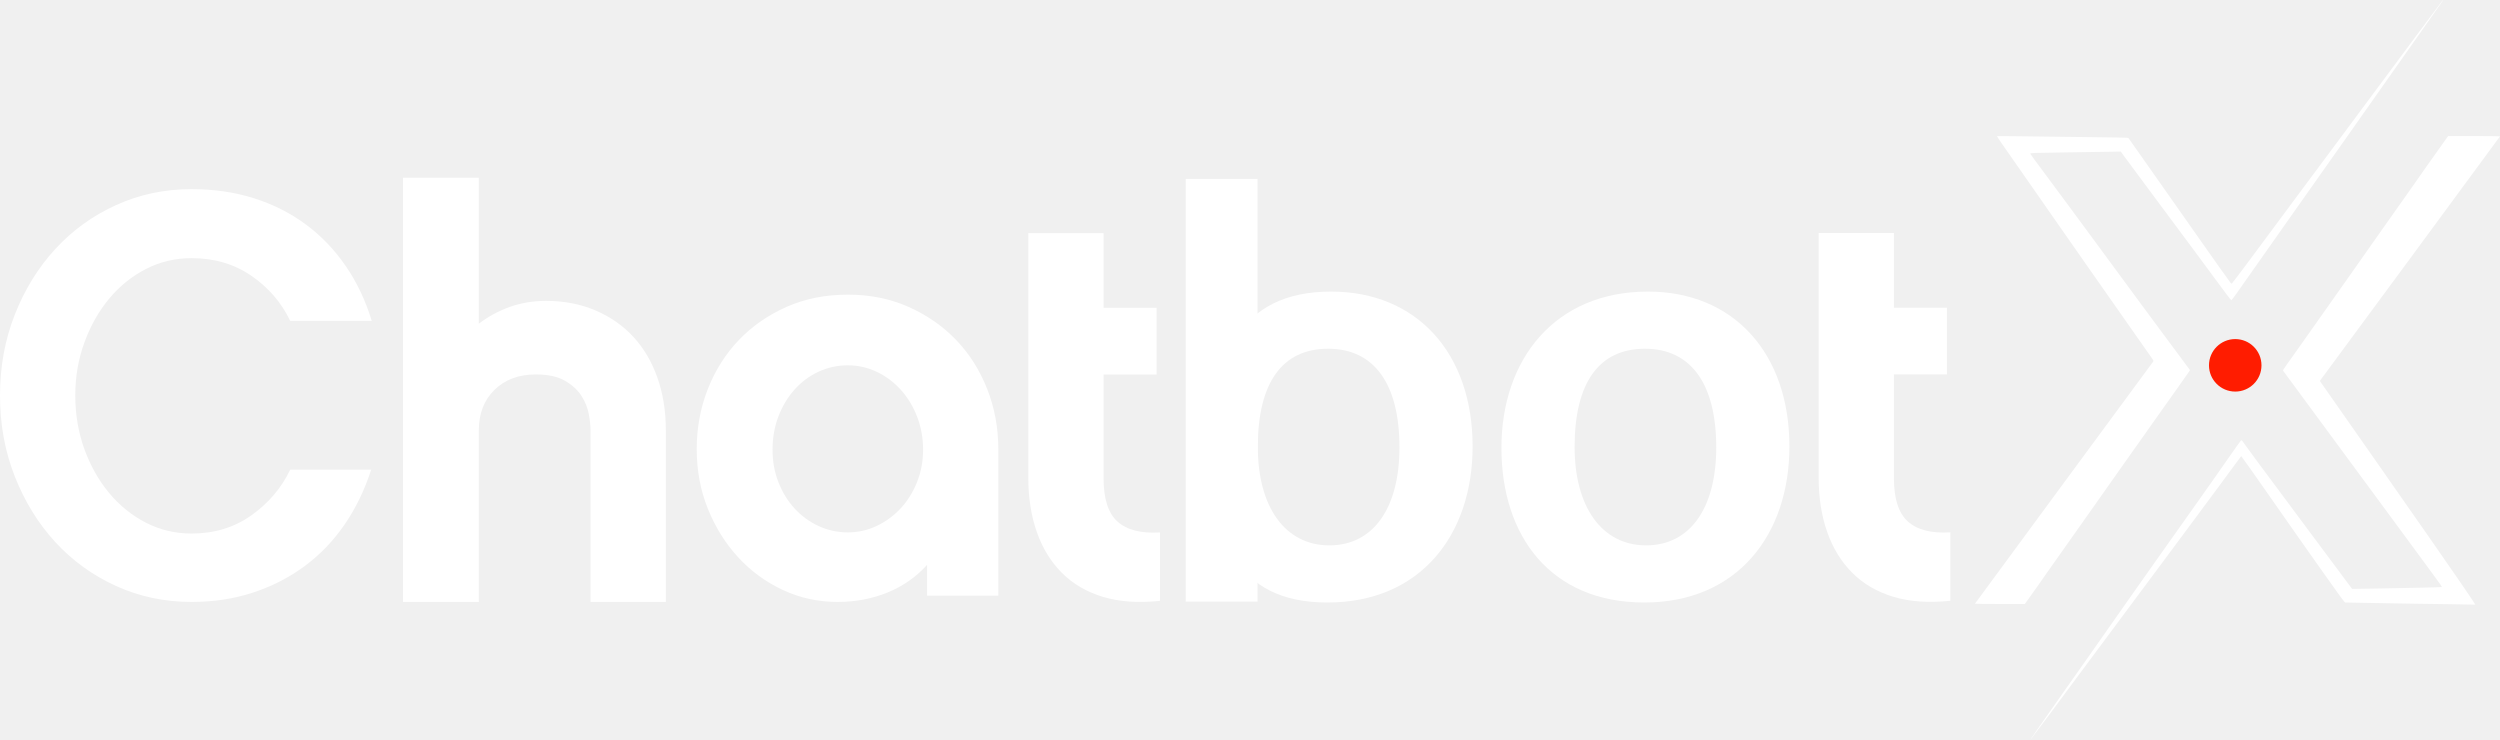
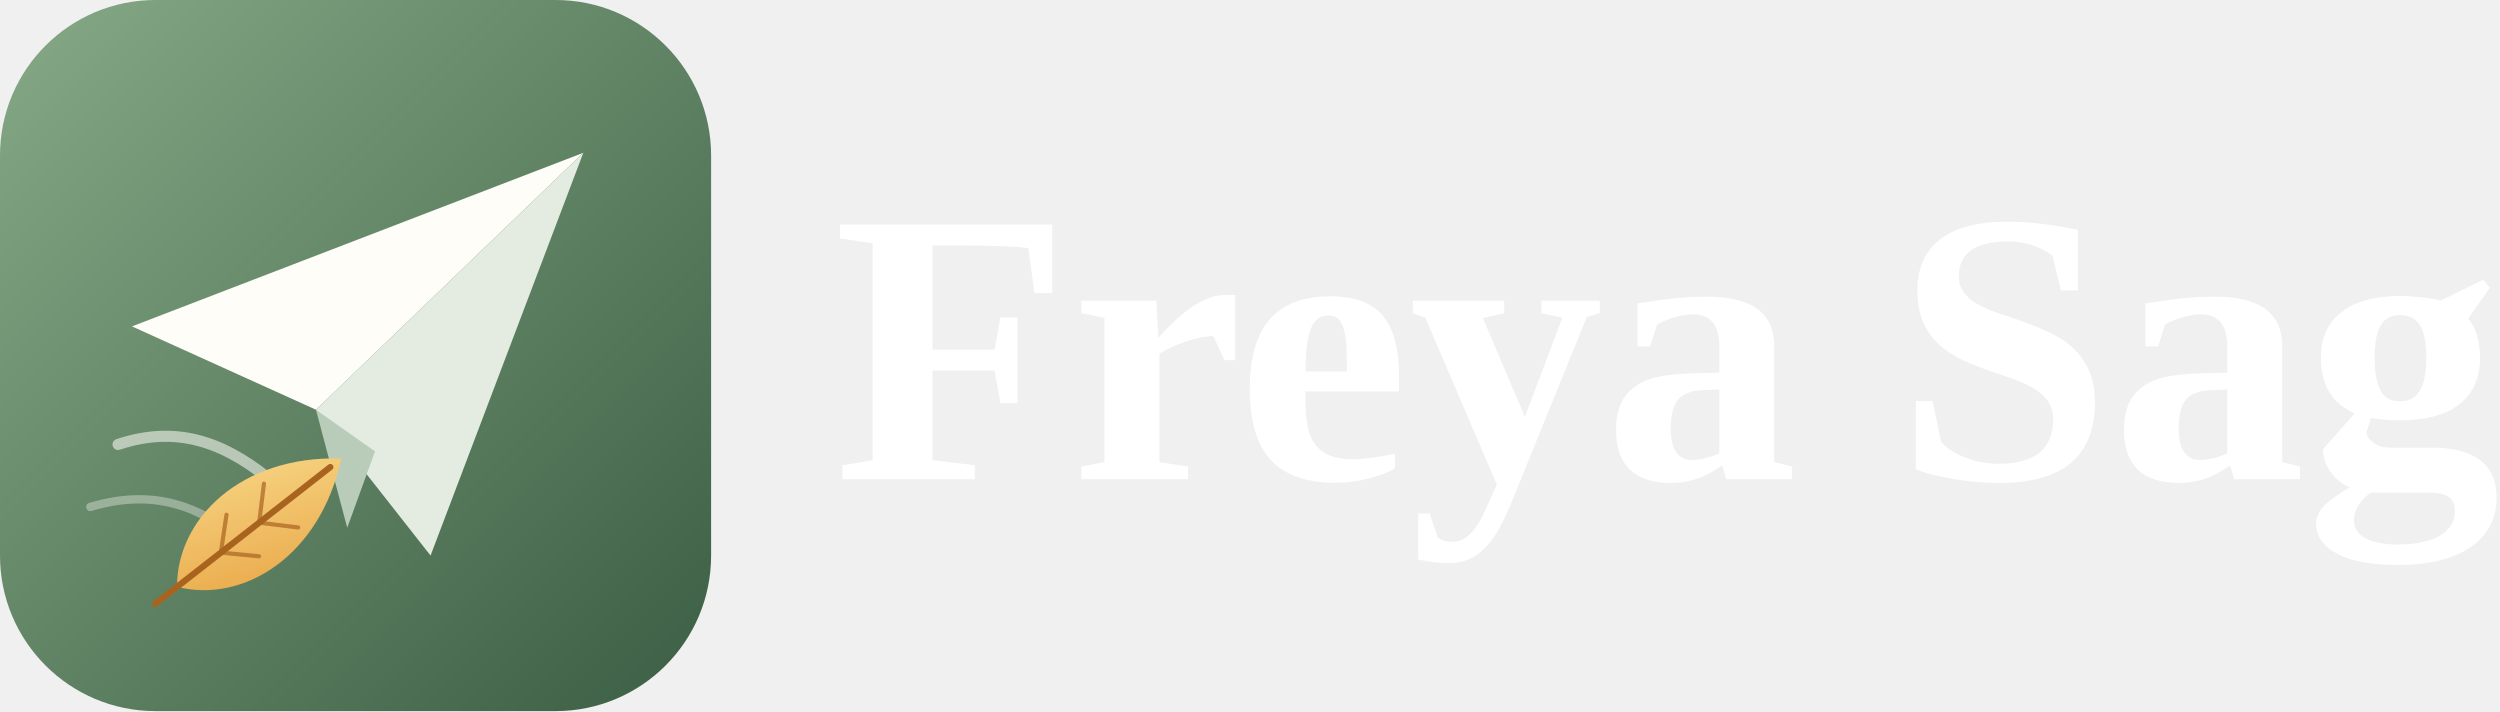
- <svg xmlns="http://www.w3.org/2000/svg" id="Layer_1" data-name="Layer 1" viewBox="0 0 1198.04 354.37">
-   <defs>
-     <style>
-       .cls-1, .cls-2 {
-         fill: #fff;
-       }
- 
-       .cls-3 {
-         fill: #ff1c00;
-       }
- 
-       .cls-2 {
-         fill-rule: evenodd;
-       }
-     </style>
-   </defs>
+ <svg xmlns="http://www.w3.org/2000/svg" viewBox="0 0 3600 1024">
  <g>
-     <path class="cls-1" d="m165.17,251.3c-5.37,7.83-11.75,14.48-19.13,19.95-7.38,5.46-15.62,9.7-24.73,12.7-9.11,3.01-18.94,4.51-29.51,4.51-12.93,0-25-2.55-36.2-7.65s-20.9-12.11-29.1-21.04c-8.2-8.93-14.66-19.4-19.4-31.42S0,203.4,0,189.55s2.37-26.78,7.1-38.8c4.73-12.02,11.2-22.5,19.4-31.42,8.2-8.93,17.9-15.94,29.1-21.04s23.27-7.65,36.2-7.65c10.75,0,20.72,1.46,29.92,4.37,9.2,2.91,17.49,7.1,24.86,12.57,7.38,5.46,13.75,12.11,19.13,19.95,5.37,7.83,9.52,16.58,12.43,26.23h-39.07c-4.19-8.74-10.38-15.94-18.58-21.58-8.2-5.65-17.76-8.47-28.69-8.47-7.83,0-15.12,1.73-21.86,5.19-6.74,3.46-12.62,8.2-17.62,14.21s-8.97,13.02-11.88,21.04c-2.92,8.01-4.37,16.48-4.37,25.41s1.46,17.67,4.37,25.68,6.88,15.03,11.88,21.04c5.01,6.01,10.88,10.75,17.62,14.21,6.74,3.46,14.02,5.19,21.86,5.19,10.93,0,20.49-2.91,28.69-8.74,8.2-5.83,14.39-13.11,18.58-21.86h38.8c-3.1,9.65-7.33,18.4-12.7,26.23h0Z" />
-     <path class="cls-1" d="m283,288.46v-82.24c0-2-.27-4.55-.82-7.65s-1.73-6.06-3.55-8.88c-1.82-2.82-4.46-5.24-7.92-7.24s-8.11-3.01-13.93-3.01c-8.2,0-14.8,2.46-19.81,7.38s-7.51,11.38-7.51,19.4v82.24h-36.34V85.18h36.34v69.94c4.55-3.46,9.52-6.15,14.89-8.06s11.16-2.87,17.35-2.87c8.56,0,16.39,1.5,23.5,4.51,7.1,3.01,13.16,7.19,18.17,12.57,5.01,5.37,8.88,11.89,11.61,19.54,2.73,7.65,4.1,16.12,4.1,25.41v82.24h-36.08Z" />
-     <path class="cls-1" d="m444.27,285.45v-14.75c-5.28,5.83-11.61,10.25-18.99,13.25-7.38,3.01-15.34,4.51-23.91,4.51-9.29,0-18.03-1.91-26.23-5.74s-15.35-9.06-21.45-15.71-10.93-14.39-14.48-23.22c-3.55-8.83-5.33-18.35-5.33-28.55s1.78-19.81,5.33-28.82c3.55-9.02,8.52-16.85,14.89-23.5,6.37-6.65,13.98-11.93,22.81-15.85,8.83-3.92,18.62-5.87,29.37-5.87s20.26,1.96,29.1,5.87c8.83,3.92,16.44,9.2,22.81,15.85,6.38,6.65,11.34,14.48,14.89,23.5,3.55,9.02,5.33,18.62,5.33,28.82v70.22h-34.15.01Zm-4.78-85.79c-1.91-4.92-4.51-9.2-7.79-12.84s-7.1-6.51-11.48-8.61c-4.37-2.09-9.02-3.14-13.93-3.14s-9.56,1-13.93,3.01-8.2,4.83-11.48,8.47-5.87,7.92-7.79,12.84c-1.91,4.92-2.87,10.29-2.87,16.12s.96,10.88,2.87,15.71,4.51,9.02,7.79,12.57,7.1,6.33,11.48,8.33c4.37,2,9.02,3.01,13.93,3.01s9.56-1.05,13.93-3.14,8.2-4.92,11.48-8.47,5.87-7.74,7.79-12.57c1.91-4.83,2.87-9.97,2.87-15.44s-.96-10.93-2.87-15.85h0Z" />
-     <path class="cls-1" d="m528.57,286.03c-7.83-2.37-14.39-6.19-19.67-11.48-5.28-5.28-9.29-11.79-12.02-19.54-2.73-7.74-4.1-16.44-4.1-26.09v-117.21h36.07v35.79h25.41v31.97h-25.41v49.73c0,9.84,2.23,16.76,6.69,20.76,4.46,4.01,11.25,5.74,20.35,5.19v32.79c-10.38,1.09-19.49.46-27.32-1.91h0Z" />
-     <path class="cls-1" d="m568.21,288.3V85.74h34.43v202.56h-34.43Z" />
-     <path class="cls-1" d="m705.7,213.95c0,42.38-25.01,74.78-69.58,74.78s-55.18-31.7-55.18-74.29,12.52-74.71,56.95-74.71c41.11,0,67.81,29.58,67.81,74.23h0Zm-102.93.28c0,28.69,13.07,47.12,34.27,47.12s33.6-18.05,33.6-46.92c0-30.54-12.15-47.31-34.16-47.31s-33.71,16.21-33.71,47.12h0Z" />
-     <path class="cls-1" d="m857.51,213.95c0,42.38-25.01,74.78-69.58,74.78s-68.42-31.52-68.42-74.11,25.76-74.89,70.19-74.89c41.11,0,67.81,29.58,67.81,74.23h0Zm-102.93.28c0,28.69,13.07,47.12,34.27,47.12s33.6-18.05,33.6-46.92c0-30.54-12.15-47.31-34.16-47.31s-33.71,16.21-33.71,47.12h0Z" />
-     <path class="cls-1" d="m907.32,285.99c-7.83-2.37-14.39-6.19-19.67-11.48-5.28-5.28-9.29-11.79-12.02-19.54-2.73-7.74-4.1-16.44-4.1-26.09v-117.21h36.07v35.79h25.41v31.97h-25.41v49.73c0,9.84,2.23,16.76,6.69,20.76,4.46,4.01,11.25,5.74,20.35,5.19v32.79c-10.38,1.09-19.49.46-27.32-1.91h0Z" />
+     <defs>
+       <linearGradient id="bg" x1="0" y1="0" x2="1" y2="1">
+         <stop offset="0" stop-color="#86A986" />
+         <stop offset="1" stop-color="#3B5E44" />
+       </linearGradient>
+       <linearGradient id="leaf" x1="0" y1="1" x2="1" y2="0">
+         <stop offset="0" stop-color="#E9A646" />
+         <stop offset="1" stop-color="#F8D888" />
+       </linearGradient>
+     </defs>
+     <rect width="1024" height="1024" rx="224" fill="url(#bg)" />
+     <path d="M190 470 L840 220 L455 590 Z" fill="#FFFDF7" />
+     <path d="M455 590 L840 220 L620 800 Z" fill="#E4ECE2" />
+     <path d="M455 590 L540 650 L500 760 Z" fill="#B9CCB9" />
+     <path d="M170 640 C 260 610, 330 640, 400 700" stroke="#FFFDF7" stroke-width="16" stroke-linecap="round" fill="none" opacity="0.55" />
+     <path d="M130 730 C 230 700, 300 735, 360 790" stroke="#FFFDF7" stroke-width="12" stroke-linecap="round" fill="none" opacity="0.35" />
+     <g transform="translate(255 845) rotate(-38)">
+       <path d="M0 0 C 60 -78, 190 -92, 300 0 C 190 92, 60 78, 0 0 Z" fill="url(#leaf)" />
+       <path d="M-40 0 L 280 0" stroke="#A8641F" stroke-width="9" stroke-linecap="round" />
+       <path d="M80 0 L 120 -38 M150 0 L 190 -40 M80 0 L 120 38 M150 0 L 190 40" stroke="#A8641F" stroke-width="6" stroke-linecap="round" opacity="0.7" />
+     </g>
  </g>
-   <path class="cls-2" d="m1169.39,1.74c-3.8,5.05-9.53,12.71-11.24,15.05-2.18,2.96-8.56,11.56-13.59,18.32-3.72,4.98-7.42,9.98-11.13,14.97-6.06,8.17-9.15,12.33-12.76,17.19-2.11,2.84-5.46,7.36-7.46,10.04-2,2.69-6.32,8.49-9.6,12.88-5.39,7.22-7.19,9.65-13.31,17.95-1.01,1.37-3.59,4.85-5.74,7.73-2.6,3.5-5.2,6.99-7.79,10.49-3.52,4.74-6.79,9.04-7.23,9.5-.11.11-.32,0-.61-.33-.62-.72-8.22-11.42-15.98-22.51-1.68-2.39-6.31-8.99-10.3-14.66s-9.11-12.94-11.37-16.17c-2.57-3.66-5.14-7.31-7.72-10.97l-3.6-5.1-.92-.11c-.5-.06-7.59-.18-15.75-.27-10.17-.11-20.35-.24-30.52-.38-8.62-.11-15.72-.17-15.78-.12s1.01,1.68,2.36,3.63c3.7,5.31,11.73,16.83,16.35,23.43,2.26,3.22,6.55,9.38,9.53,13.68,5.44,7.84,6.52,9.39,13.99,20.03,2.73,3.9,5.46,7.79,8.19,11.69,2.29,3.27,5.97,8.51,8.16,11.64,2.2,3.13,6.26,8.92,9.03,12.88,2.77,3.96,5.59,7.98,6.27,8.93,1.17,1.65,1.22,1.75.97,2.13-.15.21-19.42,26.39-42.84,58.15-23.41,31.76-42.57,57.81-42.58,57.88,0,.07,5.38.13,11.95.13h11.95l1.77-2.44c2.06-2.84,6.22-8.73,8.49-12.04,1.55-2.24,2.48-3.56,9.23-13.06,1.77-2.49,5.44-7.69,8.16-11.55s6.53-9.26,8.47-12,4.47-6.34,5.62-7.99,3.95-5.62,6.21-8.8c2.26-3.17,5.18-7.3,6.49-9.15,1.31-1.85,3.94-5.57,5.84-8.27,1.91-2.69,4-5.64,4.65-6.57s3.95-5.59,7.34-10.34c3.39-4.76,6.32-8.93,6.52-9.26l.36-.61-2.61-3.53c-3.18-4.29-6.36-8.57-9.55-12.86-3.81-5.13-8.34-11.25-10.06-13.59-8.26-11.26-12.26-16.7-15.19-20.63-1.76-2.36-4.52-6.11-6.13-8.33s-4.73-6.45-6.91-9.39c-2.19-2.94-6.42-8.67-9.4-12.73-2.98-4.05-7.27-9.86-9.54-12.88-4.86-6.5-7-9.43-7.13-9.76-.14-.36,2-.44,17.25-.63,7.33-.09,16.21-.22,19.72-.29l6.4-.11,1.05,1.49c.96,1.35,6.53,8.87,16.65,22.46,15.67,21.05,21.43,28.81,27.35,36.87,5,6.82,7.69,10.37,7.9,10.43.1.03,1.18-1.37,2.41-3.1,2.76-3.89,10.47-14.85,14.98-21.28,1.85-2.64,4.5-6.4,5.88-8.35,1.74-2.45,3.47-4.91,5.19-7.38,1.47-2.1,4.06-5.78,5.77-8.17,3.31-4.65,4.35-6.12,11.35-16.08,2.48-3.52,6.23-8.84,8.35-11.82s4.2-5.94,4.63-6.57c.42-.64,1.83-2.64,3.11-4.44,4.91-6.93,9.83-13.89,15.35-21.77,3.16-4.5,7.58-10.77,9.83-13.95,4.08-5.74,14.33-20.32,14.59-20.75.07-.12.09-.22.04-.22s-.68.78-1.4,1.73m2.96,64.68c-.7,1-1.4,1.98-2.11,2.98-4.22,5.89-10.93,15.41-12.84,18.19-.64.94-3.78,5.39-6.97,9.88s-7.23,10.21-8.97,12.71-3.67,5.21-4.26,6.04c-1.4,1.93-4.86,6.86-9.5,13.51-3.32,4.75-13.24,18.79-18.59,26.34-1.16,1.63-4.15,5.87-6.64,9.4s-5.43,7.67-6.52,9.19c-1.22,1.68-1.94,2.84-1.85,2.95.16.21,9.68,13.13,17.28,23.47,6.81,9.26,25.2,34.21,36.78,49.93,4.66,6.31,14.16,19.23,17.3,23.52,4.61,6.28,4.88,6.68,4.66,6.8-.12.06-4.93.21-10.7.32-5.77.11-14.4.28-19.19.37-4.79.09-9.68.17-10.87.17h-2.17l-4.85-6.5c-9.19-12.32-13.24-17.76-16.93-22.73-2.03-2.74-5.01-6.73-6.6-8.89-1.6-2.15-5.44-7.31-8.52-11.46-2.86-3.85-5.73-7.7-8.59-11.55-1.63-2.2-3.92-5.32-5.07-6.93s-2.16-3.01-2.24-3.09c-.09-.1-.29-.04-.52.16-.2.18-2.49,3.37-5.08,7.1-6.38,9.16-11.18,15.97-17.63,25.07-2.99,4.2-7.15,10.08-9.25,13.06-2.1,2.98-4.23,5.98-4.73,6.66-.91,1.23-2.84,3.96-10.54,14.93-2.2,3.13-5.16,7.33-6.58,9.33-1.42,2.01-4.5,6.4-6.86,9.78-6.1,8.73-9.02,12.91-11.91,16.97-6.47,9.12-10.45,14.78-11.9,16.9-.59.86-2.54,3.65-4.33,6.19-8.64,12.23-12.44,17.72-11.88,17.15.39-.39,21.09-28.14,22.53-30.21.77-1.1,12.51-16.89,25.77-34.65,4.93-6.6,11.72-15.72,15.09-20.28,4.08-5.51,8.16-11.02,12.26-16.52,13.41-18.06,19.44-26.19,22.23-30.05,1.6-2.22,2.97-4.04,3.02-4.04s1.53,2.05,3.29,4.56,4.75,6.77,6.65,9.46c6.15,8.73,10.38,14.78,12.89,18.4,1.35,1.96,2.84,4.08,3.29,4.71.45.63,2.66,3.75,4.88,6.93s4.45,6.34,4.95,7.02,2.03,2.84,3.4,4.8c5.57,7.9,9.5,13.35,9.98,13.8l.5.47,10.49.19c17.92.33,30.37.52,40.34.63,5.28.06,10.01.14,10.53.19s.93.01.93-.08c0-.31-11.88-17.63-22.63-32.98-1.37-1.96-3.66-5.24-5.09-7.28-1.71-2.46-3.43-4.92-5.16-7.38-1.99-2.84-3.98-5.68-5.95-8.53-2.18-3.14-4.38-6.28-6.57-9.42-1.41-2.01-2.81-4.03-4.23-6.04-1.78-2.56-19.67-28.13-24.01-34.31l-.82-1.17,43.17-58.54c23.74-32.19,43.17-58.59,43.17-58.67,0-.07-5.59-.14-12.43-.14h-12.43l-.84,1.2h-.01s-.02.01-.02.01Z" />
-   <circle class="cls-3" cx="1071.16" cy="175.07" r="12.58" />
+   <text x="1200" y="690" font-family="Georgia, 'Times New Roman', serif" font-size="560" font-weight="600" fill="#FFFFFF">Freya Sage</text>
</svg>
